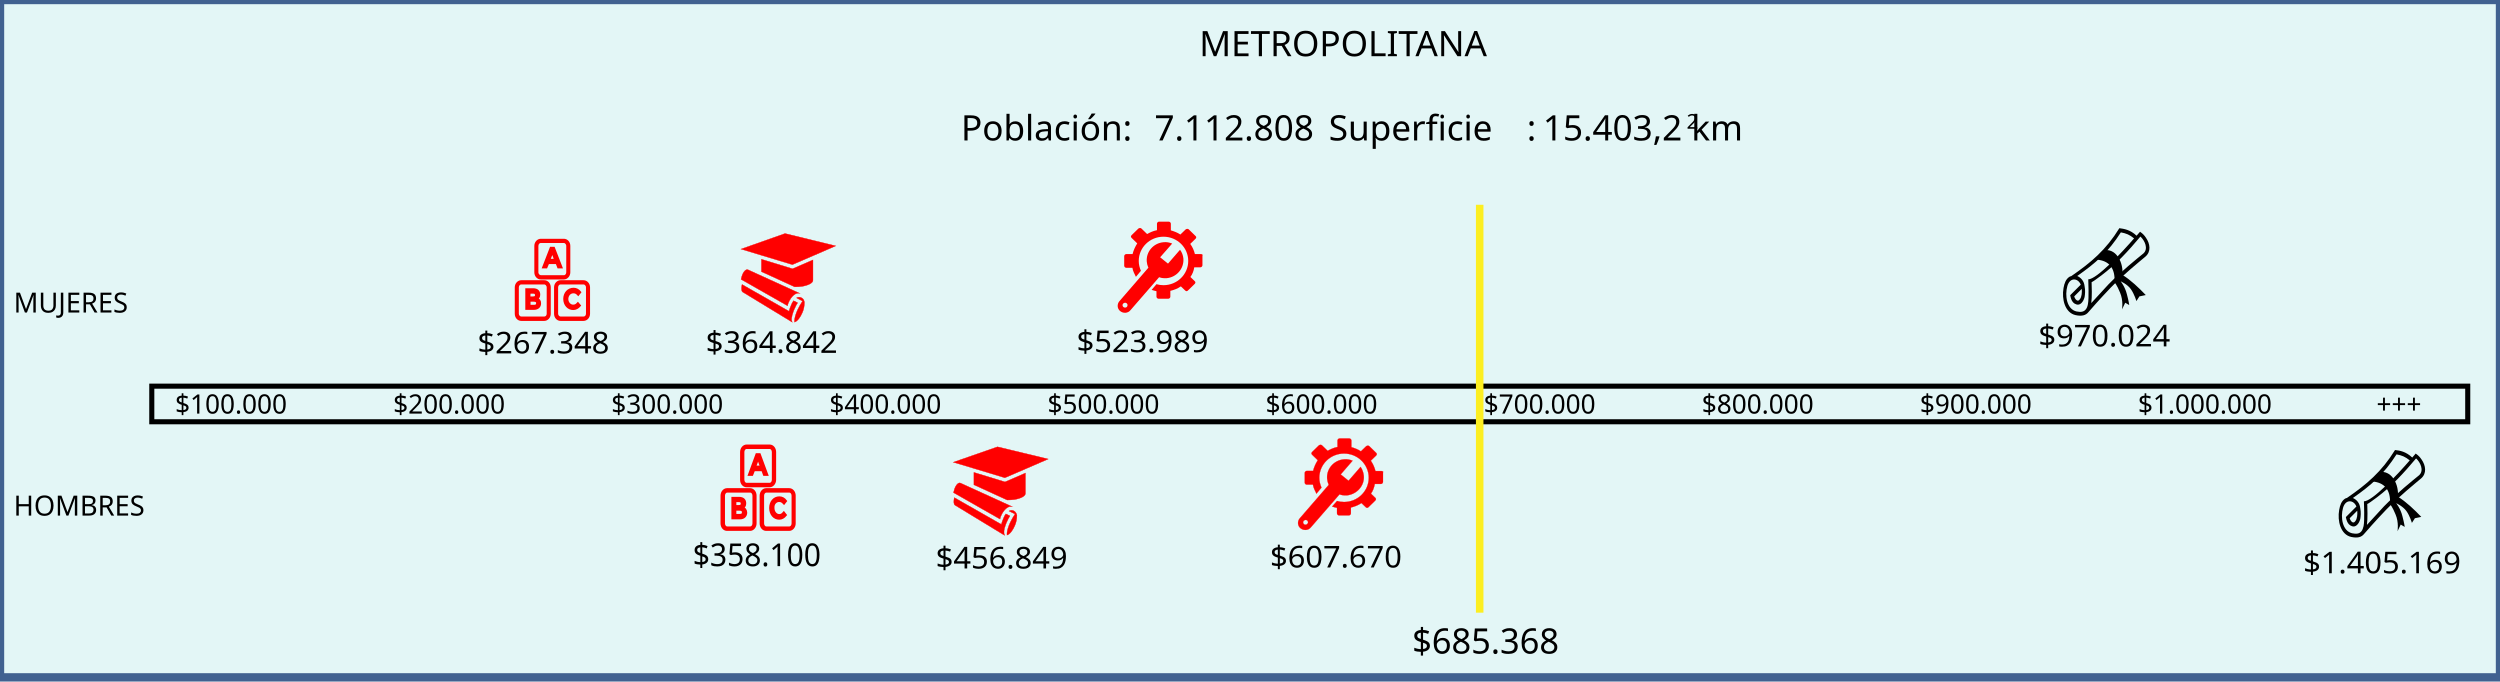
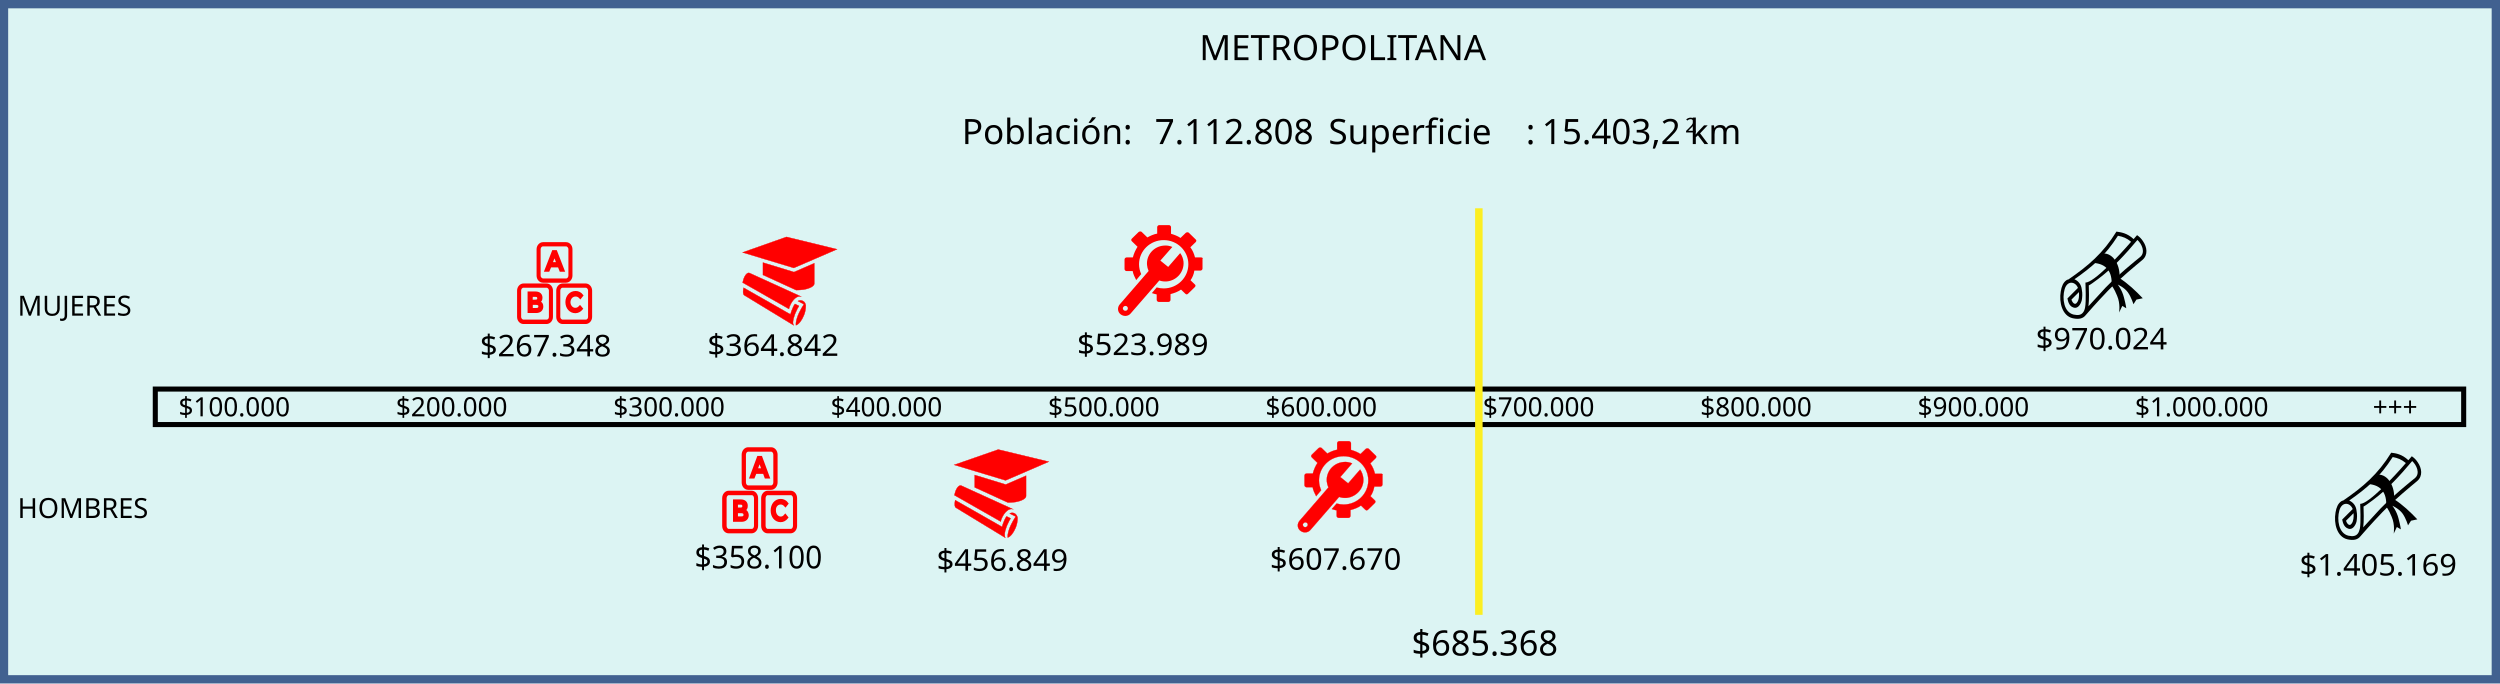
- <svg xmlns="http://www.w3.org/2000/svg" version="1.1" id="Capa_1" x="0px" y="0px" viewBox="0 0 1495.5 407.5" style="enable-background:new 0 0 1495.5 407.5;" xml:space="preserve">
+ <svg xmlns="http://www.w3.org/2000/svg" version="1.1" id="Capa_1" x="0px" y="0px" viewBox="0 0 1500.4 410" style="enable-background:new 0 0 1500.4 410;" xml:space="preserve">
  <style type="text/css">
- 	.st0{fill:#DCF4F3;fill-opacity:0.8;stroke:#416190;stroke-width:5;stroke-miterlimit:5.83;}
+ 	.st0{fill:#DCF4F3;stroke:#416190;stroke-width:5;stroke-miterlimit:5.83;}
	.st1{fill:none;stroke:#000000;stroke-width:3.04;stroke-miterlimit:10;}
	.st2{fill:none;}
	.st3{font-family:'Optima-Bold';}
	.st4{font-size:16px;}
	.st5{letter-spacing:27.6;}
	.st6{letter-spacing:9.2;}
	.st7{fill:#FF0000;}
	.st8{font-size:21px;}
	.st9{font-family:'Verdana-Bold';}
	.st10{font-family:'Optima-Regular';}
- 	.st11{enable-background:new    ;}
- 	.st12{font-size:12.243px;}
- 	.st13{fill:#FCEE21;}
- 	.st14{font-size:16.651px;}
- 	.st15{fill:#FF0000;stroke:#FF0000;stroke-width:1.366;stroke-miterlimit:10;}
- 	.st16{font-size:18.927px;}
- 	.st17{fill:#FF0000;stroke:#FF0000;stroke-width:1.334;stroke-miterlimit:10;}
- 	.st18{font-size:18px;}
- 	.st19{fill:#FF0000;stroke:#FF0000;stroke-width:0.217;stroke-miterlimit:10;}
- 	.st20{fill:#FF0000;stroke:#FF0000;stroke-width:0.141;stroke-miterlimit:10;}
- 	.st21{fill-rule:evenodd;clip-rule:evenodd;}
+ 	.st11{font-size:12.243px;}
+ 	.st12{fill:#FCEE21;}
+ 	.st13{font-size:16.651px;}
+ 	.st14{fill:#FF0000;stroke:#FF0000;stroke-width:1.366;stroke-miterlimit:10;}
+ 	.st15{font-size:18.927px;}
+ 	.st16{fill:#FF0000;stroke:#FF0000;stroke-width:1.334;stroke-miterlimit:10;}
+ 	.st17{font-size:18px;}
+ 	.st18{fill:#FF0000;stroke:#FF0000;stroke-width:0.217;stroke-miterlimit:10;}
+ 	.st19{fill:#FF0000;stroke:#FF0000;stroke-width:0.141;stroke-miterlimit:10;}
+ 	.st20{fill-rule:evenodd;clip-rule:evenodd;}
</style>
-   <rect class="st0" width="1495.5" height="405.2" />
-   <rect x="90.8" y="231" class="st1" width="1385.4" height="21.3" />
-   <rect x="104.7" y="235.4" class="st2" width="1371.8" height="36.8" />
-   <text transform="matrix(0.9794 0 0 1 104.7329 247.4005)" class="st3 st4">$100.000</text>
-   <text transform="matrix(0.9794 0 0 1 170.0776 247.4005)" class="st3 st4 st5"> </text>
-   <text transform="matrix(0.9794 0 0 1 202.5844 247.4005)" class="st3 st4 st5"> </text>
-   <text transform="matrix(0.9794 0 0 1 235.1987 247.4005)" class="st3 st4">$200.000</text>
-   <text transform="matrix(0.9794 0 0 1 300.5434 247.4005)" class="st3 st4 st5"> </text>
-   <text transform="matrix(0.9794 0 0 1 333.0503 247.4005)" class="st3 st4 st5"> </text>
-   <text transform="matrix(0.9794 0 0 1 365.6645 247.4005)" class="st3 st4">$300.000</text>
-   <text transform="matrix(0.9794 0 0 1 431.0102 247.4005)" class="st3 st4 st5"> </text>
-   <text transform="matrix(0.9794 0 0 1 463.5161 247.4005)" class="st3 st4 st5"> </text>
-   <text transform="matrix(0.9794 0 0 1 496.1303 247.4005)" class="st3 st4">$400.000</text>
-   <text transform="matrix(0.9794 0 0 1 561.476 247.4005)" class="st3 st4 st5"> </text>
-   <text transform="matrix(0.9794 0 0 1 593.9819 247.4005)" class="st3 st4 st5"> </text>
-   <text transform="matrix(0.9794 0 0 1 626.6059 247.4005)" class="st3 st4">$500.000</text>
-   <text transform="matrix(0.9794 0 0 1 691.9516 247.4005)" class="st3 st4 st5"> </text>
-   <text transform="matrix(0.9794 0 0 1 724.4477 247.4005)" class="st3 st4 st5"> </text>
-   <text transform="matrix(0.9794 0 0 1 757.0717 247.4005)" class="st3 st4">$600.000</text>
-   <text transform="matrix(0.9794 0 0 1 822.4174 247.4005)" class="st3 st4 st5"> </text>
-   <text transform="matrix(0.9794 0 0 1 854.9233 247.4005)" class="st3 st4 st5"> </text>
-   <text transform="matrix(0.9794 0 0 1 887.5375 247.4005)" class="st3 st4">$700.000</text>
-   <text transform="matrix(0.9794 0 0 1 952.8832 247.4005)" class="st3 st4 st5"> </text>
-   <text transform="matrix(0.9794 0 0 1 985.3891 247.4005)" class="st3 st4 st5"> </text>
-   <text transform="matrix(0.9794 0 0 1 1018.003 247.4005)" class="st3 st4">$800.000</text>
-   <text transform="matrix(0.9794 0 0 1 1083.349 247.4005)" class="st3 st4 st5"> </text>
-   <text transform="matrix(0.9794 0 0 1 1115.855 247.4005)" class="st3 st4 st5"> </text>
-   <text transform="matrix(0.9794 0 0 1 1148.469 247.4005)" class="st3 st4">$900.000</text>
-   <text transform="matrix(0.9794 0 0 1 1213.815 247.4005)" class="st3 st4 st5"> </text>
-   <text transform="matrix(0.9794 0 0 1 1246.321 247.4005)" class="st3 st4 st5"> </text>
-   <text transform="matrix(0.9794 0 0 1 1278.935 247.4005)" class="st3 st4">$1.000.000 </text>
-   <text transform="matrix(0.9794 0 0 1 1361.705 247.4005)" class="st3 st4 st6"> </text>
-   <text transform="matrix(0.9794 0 0 1 1376.787 247.4005)" class="st3 st4 st5"> </text>
-   <text transform="matrix(0.9794 0 0 1 1409.401 247.4005)" class="st3 st4">   +++</text>
-   <path class="st7" d="M718.5,152h-3.7c-0.6-2.3-1.4-4.2-2.8-6.1l3.2-3.1c0.2-0.2,0.4-0.6,0.4-0.8c0-0.4-0.2-0.6-0.4-0.8l-4.1-4  c-0.4-0.4-1.2-0.4-1.8,0l-3.2,3.1c-1.8-1.2-3.7-1.9-5.7-2.5v-4c0-0.6-0.6-1.2-1.2-1.2h-5.9c-0.6,0-1.2,0.6-1.2,1.2v3.9  c-2.2,0.4-4.1,1.3-5.9,2.3l-3.4-3.3c-0.4-0.4-1.2-0.4-1.8,0l-4.1,4c-0.2,0.2-0.4,0.6-0.4,0.8c0,0.2,0.2,0.6,0.4,0.8l3.4,3.3  c-1.2,1.9-2.2,4-2.8,6.4h-3.8c-0.6,0-1.2,0.6-1.2,1.2v5.8c0,0.6,0.6,1.2,1.2,1.2h3.7c0.3,2,1.3,3.7,2.1,5.4l3-3.6  c-0.8-1.8-1.3-3.8-1.3-5.9c0-8,6.6-14.5,14.8-14.5s14.8,6.5,14.8,14.5s-6.6,14.5-14.8,14.5c-1.4,0-2.9-0.2-4.2-0.6l-2.9,3.4  c0.9,0.3,1.9,0.6,2.9,0.8v3.3c0,0.6,0.6,1.2,1.2,1.2h5.9c0.6,0,1.2-0.6,1.2-1.2v-3.5c2.3-0.6,4.3-1.3,6.3-2.7l2.6,2.5  c0.2,0.2,0.6,0.4,0.8,0.4s0.6-0.2,0.8-0.4l4.1-4c0.2-0.2,0.4-0.6,0.4-0.8c0-0.4-0.2-0.6-0.4-0.8l-2.6-2.5c1.2-1.7,2-3.6,2.3-5.8h3.7  c0.6,0,1.2-0.6,1.2-1.2v-5.8C719.7,152.6,719.3,152,718.5,152z" />
-   <path class="st7" d="M707.9,154.6c-0.2-1.8-0.8-3.6-2-5.2l-7.2,8.3l-4.7-3.8l7.2-8.2c-1.7-0.7-3.4-1-5.2-0.8  c-6,0.5-10.5,5.7-10,11.6c0.1,1.2,0.4,2.4,0.9,3.5l0.1,0.1l-17.4,20.1c-0.7,0.8-1.1,2-1,3.1c0.1,1.1,0.6,2.1,1.5,2.8s2,1.1,3.2,1  c1.1-0.1,2.2-0.6,2.9-1.5l17.2-19.8l0.2,0.1c1.4,0.5,2.9,0.6,4.4,0.5C703.9,165.8,708.4,160.6,707.9,154.6z M673.1,184  c-0.9,0.1-1.5-0.6-1.6-1.3c-0.1-0.8,0.6-1.5,1.4-1.6c0.9-0.1,1.5,0.6,1.6,1.3C674.5,183.3,674,184,673.1,184z" />
-   <rect x="844.8" y="375.2" class="st2" width="92" height="32.3" />
-   <text transform="matrix(0.9794 0 0 1 844.7504 390.9669)" class="st3 st8">$685.368</text>
-   <rect x="581.8" y="17.8" class="st2" width="439.9" height="108.7" />
-   <text transform="matrix(1 0 0 1 711.9473 33.6103)" class="st9 st8"> METROPOLITANA </text>
-   <text transform="matrix(1 0 0 1 574.8779 84.0102)" class="st9 st8">Población: </text>
-   <text transform="matrix(1 0 0 1 690.6085 84.0102)" class="st10 st8">7.112.808 </text>
-   <text transform="matrix(1 0 0 1 794.8527 84.0102)" class="st11">
-     <tspan x="0" y="0" class="st9 st8">Superficie</tspan>
-     <tspan x="118.5" y="0" class="st3 st8">:</tspan>
-   </text>
-   <text transform="matrix(1 0 0 1 917.501 84.0102)" class="st10 st8"> 15.403,2 km</text>
-   <text transform="matrix(1 0 0 1 1008.901 77.0176)" class="st10 st12">2</text>
-   <rect x="882.9" y="122.5" class="st13" width="4.5" height="244" />
-   <rect x="8.2" y="175" class="st2" width="105.4" height="23.7" />
-   <text transform="matrix(0.9794 0 0 1 8.1831 186.9717)" class="st9 st14">MUJERES</text>
-   <rect x="8.2" y="296.5" class="st2" width="96.2" height="26" />
-   <text transform="matrix(0.9794 0 0 1 8.1831 308.4161)" class="st9 st14">HOMBRES</text>
-   <rect x="207.3" y="59.3" class="st2" width="80.5" height="23.3" />
+   <rect x="2.4" y="2.5" class="st0" width="1495.5" height="405.2" />
+   <rect x="93.2" y="233.5" class="st1" width="1385.4" height="21.3" />
+   <rect x="107.1" y="237.9" class="st2" width="1371.8" height="36.8" />
+   <text transform="matrix(0.9794 0 0 1 107.1445 249.8654)" class="st3 st4">$100.000</text>
+   <text transform="matrix(0.9794 0 0 1 172.4893 249.8654)" class="st3 st4 st5"> </text>
+   <text transform="matrix(0.9794 0 0 1 204.9961 249.8654)" class="st3 st4 st5"> </text>
+   <text transform="matrix(0.9794 0 0 1 237.6104 249.8654)" class="st3 st4">$200.000</text>
+   <text transform="matrix(0.9794 0 0 1 302.9551 249.8654)" class="st3 st4 st5"> </text>
+   <text transform="matrix(0.9794 0 0 1 335.4609 249.8654)" class="st3 st4 st5"> </text>
+   <text transform="matrix(0.9794 0 0 1 368.0762 249.8654)" class="st3 st4">$300.000</text>
+   <text transform="matrix(0.9794 0 0 1 433.4219 249.8654)" class="st3 st4 st5"> </text>
+   <text transform="matrix(0.9794 0 0 1 465.9277 249.8654)" class="st3 st4 st5"> </text>
+   <text transform="matrix(0.9794 0 0 1 498.541 249.8654)" class="st3 st4">$400.000</text>
+   <text transform="matrix(0.9794 0 0 1 563.8867 249.8654)" class="st3 st4 st5"> </text>
+   <text transform="matrix(0.9794 0 0 1 596.3926 249.8654)" class="st3 st4 st5"> </text>
+   <text transform="matrix(0.9794 0 0 1 629.0176 249.8654)" class="st3 st4">$500.000</text>
+   <text transform="matrix(0.9794 0 0 1 694.3633 249.8654)" class="st3 st4 st5"> </text>
+   <text transform="matrix(0.9794 0 0 1 726.8594 249.8654)" class="st3 st4 st5"> </text>
+   <text transform="matrix(0.9794 0 0 1 759.4824 249.8654)" class="st3 st4">$600.000</text>
+   <text transform="matrix(0.9794 0 0 1 824.8281 249.8654)" class="st3 st4 st5"> </text>
+   <text transform="matrix(0.9794 0 0 1 857.334 249.8654)" class="st3 st4 st5"> </text>
+   <text transform="matrix(0.9794 0 0 1 889.9492 249.8654)" class="st3 st4">$700.000</text>
+   <text transform="matrix(0.9794 0 0 1 955.2949 249.8654)" class="st3 st4 st5"> </text>
+   <text transform="matrix(0.9794 0 0 1 987.8008 249.8654)" class="st3 st4 st5"> </text>
+   <text transform="matrix(0.9794 0 0 1 1020.414 249.8654)" class="st3 st4">$800.000</text>
+   <text transform="matrix(0.9794 0 0 1 1085.76 249.8654)" class="st3 st4 st5"> </text>
+   <text transform="matrix(0.9794 0 0 1 1118.266 249.8654)" class="st3 st4 st5"> </text>
+   <text transform="matrix(0.9794 0 0 1 1150.881 249.8654)" class="st3 st4">$900.000</text>
+   <text transform="matrix(0.9794 0 0 1 1216.227 249.8654)" class="st3 st4 st5"> </text>
+   <text transform="matrix(0.9794 0 0 1 1248.732 249.8654)" class="st3 st4 st5"> </text>
+   <text transform="matrix(0.9794 0 0 1 1281.346 249.8654)" class="st3 st4">$1.000.000 </text>
+   <text transform="matrix(0.9794 0 0 1 1364.115 249.8654)" class="st3 st4 st6"> </text>
+   <text transform="matrix(0.9794 0 0 1 1379.197 249.8654)" class="st3 st4 st5"> </text>
+   <text transform="matrix(0.9794 0 0 1 1411.812 249.8654)" class="st3 st4">   +++</text>
+   <path class="st7" d="M720.9,154.5h-3.7c-0.6-2.3-1.4-4.2-2.8-6.1l3.2-3.1c0.2-0.2,0.4-0.6,0.4-0.8c0-0.4-0.2-0.6-0.4-0.8l-4.1-4  c-0.4-0.4-1.2-0.4-1.8,0l-3.2,3.1c-1.8-1.2-3.7-1.9-5.7-2.5v-4c0-0.6-0.6-1.2-1.2-1.2h-5.9c-0.6,0-1.2,0.6-1.2,1.2v3.9  c-2.2,0.4-4.1,1.3-5.9,2.3l-3.4-3.3c-0.4-0.4-1.2-0.4-1.8,0l-4.1,4c-0.2,0.2-0.4,0.6-0.4,0.8s0.2,0.6,0.4,0.8l3.4,3.3  c-1.2,1.9-2.2,4-2.8,6.4h-3.8c-0.6,0-1.2,0.6-1.2,1.2v5.8c0,0.6,0.6,1.2,1.2,1.2h3.7c0.3,2,1.3,3.7,2.1,5.4l3-3.6  c-0.8-1.8-1.3-3.8-1.3-5.9c0-8,6.6-14.5,14.8-14.5s14.8,6.5,14.8,14.5s-6.6,14.5-14.8,14.5c-1.4,0-2.9-0.2-4.2-0.6l-2.9,3.4  c0.9,0.3,1.9,0.6,2.9,0.8v3.3c0,0.6,0.6,1.2,1.2,1.2h5.9c0.6,0,1.2-0.6,1.2-1.2v-3.5c2.3-0.6,4.3-1.3,6.3-2.7l2.6,2.5  c0.2,0.2,0.6,0.4,0.8,0.4s0.6-0.2,0.8-0.4l4.1-4c0.2-0.2,0.4-0.6,0.4-0.8c0-0.4-0.2-0.6-0.4-0.8l-2.6-2.5c1.2-1.7,2-3.6,2.3-5.8h3.7  c0.6,0,1.2-0.6,1.2-1.2v-5.8C722.1,155.1,721.7,154.5,720.9,154.5z" />
+   <path class="st7" d="M710.3,157.1c-0.2-1.8-0.8-3.6-2-5.2l-7.2,8.3l-4.7-3.8l7.2-8.2c-1.7-0.7-3.4-1-5.2-0.8  c-6,0.5-10.5,5.7-10,11.6c0.1,1.2,0.4,2.4,0.9,3.5l0.1,0.1L672,182.7c-0.7,0.8-1.1,2-1,3.1s0.6,2.1,1.5,2.8s2,1.1,3.2,1  c1.1-0.1,2.2-0.6,2.9-1.5l17.2-19.8l0.2,0.1c1.4,0.5,2.9,0.6,4.4,0.5C706.3,168.3,710.8,163.1,710.3,157.1z M675.5,186.5  c-0.9,0.1-1.5-0.6-1.6-1.3c-0.1-0.8,0.6-1.5,1.4-1.6c0.9-0.1,1.5,0.6,1.6,1.3C676.9,185.8,676.4,186.5,675.5,186.5z" />
+   <rect x="847.2" y="377.7" class="st2" width="92" height="32.3" />
+   <text transform="matrix(0.9794 0 0 1 847.1611 393.4318)" class="st3 st8">$685.368</text>
+   <rect x="584.2" y="20.3" class="st2" width="439.9" height="108.7" />
+   <text transform="matrix(1 0 0 1 714.3591 36.0751)" class="st9 st8"> METROPOLITANA </text>
+   <text transform="matrix(1 0 0 1 577.2897 86.475)" class="st9 st8">Población: </text>
+   <text transform="matrix(1 0 0 1 693.0203 86.475)" class="st10 st8">7.112.808 </text>
+   <text transform="matrix(1 0 0 1 797.2645 86.475)" class="st9 st8">Superficie</text>
+   <text transform="matrix(1 0 0 1 915.7645 86.475)" class="st3 st8">:</text>
+   <text transform="matrix(1 0 0 1 919.9127 86.475)" class="st10 st8"> 15.403,2 km</text>
+   <text transform="matrix(1 0 0 1 1011.313 79.4824)" class="st10 st11">2</text>
+   <rect x="885.3" y="125" class="st12" width="4.5" height="244" />
+   <rect x="10.6" y="177.5" class="st2" width="105.4" height="23.7" />
+   <text transform="matrix(0.9794 0 0 1 10.5947 189.4366)" class="st9 st13">MUJERES</text>
+   <rect x="10.6" y="299" class="st2" width="96.2" height="26" />
+   <text transform="matrix(0.9794 0 0 1 10.5947 310.881)" class="st9 st13">HOMBRES</text>
+   <rect x="209.7" y="61.8" class="st2" width="80.5" height="23.3" />
  <g>
    <g>
-       <path class="st15" d="M448.7,292.7h-13.8c-1.7,0-3.2,1.7-3.2,3.8v16.6c0,2.1,1.4,3.8,3.2,3.8h13.8c1.7,0,3.2-1.7,3.2-3.8v-16.6    C451.9,294.4,450.5,292.7,448.7,292.7z M450.8,313.1c0,1.4-0.9,2.5-2,2.5h-13.8c-1.1,0-2-1.1-2-2.5v-16.6c0-1.4,0.9-2.5,2-2.5    h13.8c1.1,0,2,1.1,2,2.5V313.1L450.8,313.1z" />
-       <path class="st15" d="M444.2,303.7c1-0.5,1.5-1.2,1.5-2.6c0-1.8-1-3.2-3.6-3.2h-3.9V310h4.4c2.6,0,3.7-1.6,3.7-3.4    C446.2,305.1,445.4,304,444.2,303.7z M439.8,299.7h2.2c1.1,0,1.8,0.3,1.8,1.6c0,1-0.6,1.5-1.8,1.5h-2.2L439.8,299.7L439.8,299.7z     M442.5,308.1h-2.7v-3.3h2.5c1.4,0,2.2,0.5,2.2,1.6C444.5,307.8,443.7,308.1,442.5,308.1z" />
-       <path class="st15" d="M460.4,290.8c1.7,0,3.2-1.7,3.2-3.8v-16.6c0-2.1-1.4-3.8-3.2-3.8h-13.8c-1.7,0-3.2,1.7-3.2,3.8V287    c0,2.1,1.4,3.8,3.2,3.8H460.4L460.4,290.8z M444.6,287v-16.6c0-1.4,0.9-2.5,2-2.5h13.8c1.1,0,2,1.1,2,2.5V287c0,1.4-0.9,2.5-2,2.5    h-13.8C445.5,289.5,444.6,288.4,444.6,287z" />
-       <path class="st15" d="M451,281.2h5.1l1,2.8h1.8l-4.5-12.2h-1.8l-4.5,12.2h1.8L451,281.2z M453.5,274.2l1.8,5h-3.7L453.5,274.2z" />
-       <path class="st15" d="M472.1,292.7h-13.8c-1.7,0-3.2,1.7-3.2,3.8v16.6c0,2.1,1.4,3.8,3.2,3.8h13.8c1.7,0,3.2-1.7,3.2-3.8v-16.6    C475.3,294.4,473.9,292.7,472.1,292.7z M474.2,313.1c0,1.4-0.9,2.5-2,2.5h-13.8c-1.1,0-2-1.1-2-2.5v-16.6c0-1.4,0.9-2.5,2-2.5    h13.8c1.1,0,2,1.1,2,2.5V313.1L474.2,313.1z" />
-       <path class="st15" d="M466.1,299.6c1.2,0,2,0.5,2.9,1.5l1.1-1.4c-1-1.4-2.4-2.1-3.9-2.1c-3.2,0-5.4,2.7-5.4,6.3    c0,3.7,2.3,6.3,5.3,6.3c1.5,0,2.8-0.7,3.9-2.1l-1.1-1.4c-1,1.2-1.8,1.5-2.8,1.5c-1.8,0-3.5-1.8-3.5-4.3    C462.4,301.3,464.1,299.6,466.1,299.6z" />
+       <path class="st14" d="M451.1,295.2h-13.8c-1.7,0-3.2,1.7-3.2,3.8v16.6c0,2.1,1.4,3.8,3.2,3.8h13.8c1.7,0,3.2-1.7,3.2-3.8V299    C454.3,296.9,452.9,295.2,451.1,295.2z M453.2,315.6c0,1.4-0.9,2.5-2,2.5h-13.8c-1.1,0-2-1.1-2-2.5V299c0-1.4,0.9-2.5,2-2.5h13.8    c1.1,0,2,1.1,2,2.5V315.6L453.2,315.6z" />
+       <path class="st14" d="M446.6,306.2c1-0.5,1.5-1.2,1.5-2.6c0-1.8-1-3.2-3.6-3.2h-3.9v12.1h4.4c2.6,0,3.7-1.6,3.7-3.4    C448.6,307.6,447.8,306.5,446.6,306.2z M442.2,302.2h2.2c1.1,0,1.8,0.3,1.8,1.6c0,1-0.6,1.5-1.8,1.5h-2.2V302.2L442.2,302.2z     M444.9,310.6h-2.7v-3.3h2.5c1.4,0,2.2,0.5,2.2,1.6C446.9,310.3,446.1,310.6,444.9,310.6z" />
+       <path class="st14" d="M462.8,293.3c1.7,0,3.2-1.7,3.2-3.8v-16.6c0-2.1-1.4-3.8-3.2-3.8H449c-1.7,0-3.2,1.7-3.2,3.8v16.6    c0,2.1,1.4,3.8,3.2,3.8H462.8L462.8,293.3z M447,289.5v-16.6c0-1.4,0.9-2.5,2-2.5h13.8c1.1,0,2,1.1,2,2.5v16.6    c0,1.4-0.9,2.5-2,2.5H449C447.9,292,447,290.9,447,289.5z" />
+       <path class="st14" d="M453.4,283.7h5.1l1,2.8h1.8l-4.5-12.2H455l-4.5,12.2h1.8L453.4,283.7z M455.9,276.7l1.8,5H454L455.9,276.7z" />
+       <path class="st14" d="M474.5,295.2h-13.8c-1.7,0-3.2,1.7-3.2,3.8v16.6c0,2.1,1.4,3.8,3.2,3.8h13.8c1.7,0,3.2-1.7,3.2-3.8V299    C477.7,296.9,476.3,295.2,474.5,295.2z M476.6,315.6c0,1.4-0.9,2.5-2,2.5h-13.8c-1.1,0-2-1.1-2-2.5V299c0-1.4,0.9-2.5,2-2.5h13.8    c1.1,0,2,1.1,2,2.5V315.6L476.6,315.6z" />
+       <path class="st14" d="M468.5,302.1c1.2,0,2,0.5,2.9,1.5l1.1-1.4c-1-1.4-2.4-2.1-3.9-2.1c-3.2,0-5.4,2.7-5.4,6.3    c0,3.7,2.3,6.3,5.3,6.3c1.5,0,2.8-0.7,3.9-2.1l-1.1-1.4c-1,1.2-1.8,1.5-2.8,1.5c-1.8,0-3.5-1.8-3.5-4.3    C464.8,303.8,466.5,302.1,468.5,302.1z" />
    </g>
-     <rect x="414.4" y="324.4" class="st2" width="84.1" height="25.4" />
-     <text transform="matrix(0.9484 0 0 1 414.4057 338.6651)" class="st3 st16">$358.100</text>
+     <rect x="416.8" y="326.9" class="st2" width="84.1" height="25.4" />
+     <text transform="matrix(0.9484 0 0 1 416.8184 341.13)" class="st3 st15">$358.100</text>
  </g>
  <g>
    <g>
-       <path class="st17" d="M325.6,168.3h-13.8c-1.7,0-3.2,1.6-3.2,3.6v15.8c0,2,1.4,3.6,3.2,3.6h13.8c1.7,0,3.2-1.6,3.2-3.6v-15.8    C328.8,169.9,327.4,168.3,325.6,168.3z M327.7,187.7c0,1.3-0.9,2.3-2.1,2.3h-13.8c-1.1,0-2.1-1.1-2.1-2.3v-15.8    c0-1.3,0.9-2.4,2.1-2.4h13.8c1.1,0,2.1,1.1,2.1,2.4V187.7L327.7,187.7z" />
-       <path class="st17" d="M321,178.7c1-0.5,1.5-1.1,1.5-2.5c0-1.7-1-3.1-3.6-3.1h-4v11.6h4.4c2.6,0,3.7-1.5,3.7-3.2    C323.1,180.1,322.3,179,321,178.7z M316.7,175h2.2c1.1,0,1.8,0.3,1.8,1.6c0,1-0.6,1.4-1.9,1.4h-2.2L316.7,175L316.7,175z     M319.4,183h-2.7v-3.2h2.5c1.4,0,2.2,0.5,2.2,1.5C321.3,182.7,320.6,183,319.4,183z" />
-       <path class="st17" d="M337.3,166.5c1.7,0,3.2-1.6,3.2-3.6v-15.8c0-2-1.4-3.6-3.2-3.6h-13.8c-1.7,0-3.2,1.6-3.2,3.6v15.8    c0,2,1.4,3.6,3.2,3.6H337.3L337.3,166.5z M321.4,162.9v-15.8c0-1.3,0.9-2.4,2.1-2.4h13.8c1.1,0,2.1,1.1,2.1,2.4v15.8    c0,1.3-0.9,2.4-2.1,2.4h-13.8C322.4,165.2,321.4,164.2,321.4,162.9z" />
-       <path class="st17" d="M327.9,157.3h5.1l1,2.6h1.8l-4.5-11.6h-1.8l-4.5,11.6h1.8L327.9,157.3z M330.4,150.7l1.8,4.8h-3.7    L330.4,150.7z" />
-       <path class="st17" d="M349.1,168.3h-13.8c-1.7,0-3.2,1.6-3.2,3.6v15.8c0,2,1.4,3.6,3.2,3.6h13.8c1.7,0,3.2-1.6,3.2-3.6v-15.8    C352.3,169.9,350.8,168.3,349.1,168.3z M351.2,187.7c0,1.3-0.9,2.3-2.1,2.3h-13.8c-1.1,0-2.1-1.1-2.1-2.3v-15.8    c0-1.3,0.9-2.4,2.1-2.4h13.8c1.1,0,2.1,1.1,2.1,2.4V187.7L351.2,187.7z" />
-       <path class="st17" d="M343,174.8c1.2,0,2,0.4,2.9,1.4l1.1-1.4c-1-1.3-2.4-2-3.9-2c-3.2,0-5.5,2.6-5.5,6c0,3.5,2.3,6,5.3,6    c1.5,0,2.8-0.7,3.9-2l-1.1-1.3c-1,1.1-1.8,1.4-2.9,1.4c-1.8,0-3.5-1.7-3.5-4.1C339.4,176.4,341,174.8,343,174.8z" />
+       <path class="st16" d="M328,170.8h-13.8c-1.7,0-3.2,1.6-3.2,3.6v15.8c0,2,1.4,3.6,3.2,3.6H328c1.7,0,3.2-1.6,3.2-3.6v-15.8    C331.2,172.4,329.8,170.8,328,170.8z M330.1,190.2c0,1.3-0.9,2.3-2.1,2.3h-13.8c-1.1,0-2.1-1.1-2.1-2.3v-15.8    c0-1.3,0.9-2.4,2.1-2.4H328c1.1,0,2.1,1.1,2.1,2.4V190.2L330.1,190.2z" />
+       <path class="st16" d="M323.4,181.2c1-0.5,1.5-1.1,1.5-2.5c0-1.7-1-3.1-3.6-3.1h-4v11.6h4.4c2.6,0,3.7-1.5,3.7-3.2    C325.5,182.6,324.7,181.5,323.4,181.2z M319.1,177.5h2.2c1.1,0,1.8,0.3,1.8,1.6c0,1-0.6,1.4-1.9,1.4H319L319.1,177.5L319.1,177.5z     M321.8,185.5h-2.7v-3.2h2.5c1.4,0,2.2,0.5,2.2,1.5C323.7,185.2,323,185.5,321.8,185.5z" />
+       <path class="st16" d="M339.7,169c1.7,0,3.2-1.6,3.2-3.6v-15.8c0-2-1.4-3.6-3.2-3.6h-13.8c-1.7,0-3.2,1.6-3.2,3.6v15.8    c0,2,1.4,3.6,3.2,3.6H339.7L339.7,169z M323.8,165.4v-15.8c0-1.3,0.9-2.4,2.1-2.4h13.8c1.1,0,2.1,1.1,2.1,2.4v15.8    c0,1.3-0.9,2.4-2.1,2.4h-13.8C324.8,167.7,323.8,166.7,323.8,165.4z" />
+       <path class="st16" d="M330.3,159.8h5.1l1,2.6h1.8l-4.5-11.6h-1.8l-4.5,11.6h1.8L330.3,159.8z M332.8,153.2l1.8,4.8h-3.7    L332.8,153.2z" />
+       <path class="st16" d="M351.5,170.8h-13.8c-1.7,0-3.2,1.6-3.2,3.6v15.8c0,2,1.4,3.6,3.2,3.6h13.8c1.7,0,3.2-1.6,3.2-3.6v-15.8    C354.7,172.4,353.2,170.8,351.5,170.8z M353.6,190.2c0,1.3-0.9,2.3-2.1,2.3h-13.8c-1.1,0-2.1-1.1-2.1-2.3v-15.8    c0-1.3,0.9-2.4,2.1-2.4h13.8c1.1,0,2.1,1.1,2.1,2.4V190.2L353.6,190.2z" />
+       <path class="st16" d="M345.4,177.3c1.2,0,2,0.4,2.9,1.4l1.1-1.4c-1-1.3-2.4-2-3.9-2c-3.2,0-5.5,2.6-5.5,6c0,3.5,2.3,6,5.3,6    c1.5,0,2.8-0.7,3.9-2l-1.1-1.3c-1,1.1-1.8,1.4-2.9,1.4c-1.8,0-3.5-1.7-3.5-4.1C341.8,178.9,343.4,177.3,345.4,177.3z" />
    </g>
-     <rect x="285.7" y="197.9" class="st2" width="93.1" height="18.8" />
-     <text transform="matrix(1.0255 0 0 1 285.6538 211.4112)" class="st3 st18">$267.348</text>
+     <rect x="288.1" y="200.4" class="st2" width="93.1" height="18.8" />
+     <text transform="matrix(1.0255 0 0 1 288.0654 213.8761)" class="st3 st17">$267.348</text>
  </g>
  <g>
-     <path class="st19" d="M606.8,305.8c-0.6-0.4-1.3-0.6-2.1-0.5c-0.4,0-0.8,0.2-1.1,0.4l3.6,1.8c-1.1,1.6-2,3.3-2.9,5.1   c-0.6,1.2-1.1,2.6-1.5,4c-0.3,1.1-0.5,2.3-0.4,3.5c1.7-0.5,3.5-2.9,4.7-5.8c0.8-1.8,1.2-3.9,1.2-6.1   C608.1,307.2,607.5,306.3,606.8,305.8z" />
-     <path class="st19" d="M582.6,282.6v7.4l19.9,9.1h0c1.5,0,3-0.1,4.5-0.3c3.9-0.7,6.4-2.1,6.4-3.6V283l-12.2,5.3L582.6,282.6z" />
-     <polygon class="st19" points="596.7,267.3 570.3,276.5 582.6,280.2 601.1,285.8 613.4,280.5 627,274.6  " />
-     <path class="st19" d="M600.6,317.5c0-0.2,0-0.3,0.1-0.5s0.1-0.4,0.1-0.6l0-0.1c0.5-1.7,1-3.3,1.8-4.8c0.4-1,0.9-1.9,1.5-2.8   c0,0,0-0.1,0-0.1l-2.4-1.2c-0.6,0.8-1,1.6-1.4,2.6c-0.5,1.2-1,2.4-1.3,3.7l-28.1-16l-0.2,1c-0.2,1.5-0.2,3,0.6,3.5l29.6,18   C600.6,319.5,600.5,318.7,600.6,317.5z" />
-     <path class="st19" d="M598.7,308.8c1.7-4.1,4.6-6.5,6.9-5.7l-0.1,0l-30.9-14.1c-1.2-0.6-2.8,1-3.7,3.8c-0.2,0.6-0.4,1.3-0.5,1.9   l27.8,15.8C598.3,309.8,598.5,309.3,598.7,308.8z" />
-     <rect x="559.7" y="326.5" class="st2" width="100" height="21" />
-     <text transform="matrix(1.0255 0 0 1 559.7446 340.0753)" class="st3 st18">$456.849</text>
+     <path class="st18" d="M609.2,308.3c-0.6-0.4-1.3-0.6-2.1-0.5c-0.4,0-0.8,0.2-1.1,0.4l3.6,1.8c-1.1,1.6-2,3.3-2.9,5.1   c-0.6,1.2-1.1,2.6-1.5,4c-0.3,1.1-0.5,2.3-0.4,3.5c1.7-0.5,3.5-2.9,4.7-5.8c0.8-1.8,1.2-3.9,1.2-6.1   C610.5,309.7,609.9,308.8,609.2,308.3z" />
+     <path class="st18" d="M585,285.1v7.4l19.9,9.1l0,0c1.5,0,3-0.1,4.5-0.3c3.9-0.7,6.4-2.1,6.4-3.6v-12.2l-12.2,5.3L585,285.1z" />
+     <polygon class="st18" points="599.1,269.8 572.7,279 585,282.7 603.5,288.3 615.8,283 629.4,277.1  " />
+     <path class="st18" d="M603,320c0-0.2,0-0.3,0.1-0.5s0.1-0.4,0.1-0.6v-0.1c0.5-1.7,1-3.3,1.8-4.8c0.4-1,0.9-1.9,1.5-2.8v-0.1   l-2.4-1.2c-0.6,0.8-1,1.6-1.4,2.6c-0.5,1.2-1,2.4-1.3,3.7l-28.1-16l-0.2,1c-0.2,1.5-0.2,3,0.6,3.5l29.6,18   C603,322,602.9,321.2,603,320z" />
+     <path class="st18" d="M601.1,311.3c1.7-4.1,4.6-6.5,6.9-5.7h-0.1L577,291.5c-1.2-0.6-2.8,1-3.7,3.8c-0.2,0.6-0.4,1.3-0.5,1.9   l27.8,15.8C600.7,312.3,600.9,311.8,601.1,311.3z" />
+     <rect x="562.1" y="329" class="st2" width="100" height="21" />
+     <text transform="matrix(1.0255 0 0 1 562.1562 342.5402)" class="st3 st17">$456.849</text>
  </g>
-   <rect x="644" y="197.1" class="st2" width="103.7" height="22.3" />
-   <text transform="matrix(1.0255 0 0 1 644.0317 210.629)" class="st3 st18">$523.989</text>
+   <rect x="646.4" y="199.6" class="st2" width="103.7" height="22.3" />
+   <text transform="matrix(1.0255 0 0 1 646.4434 213.0939)" class="st3 st17">$523.989</text>
  <g>
-     <path class="st20" d="M826.5,281.8h-3.7c-0.6-2.3-1.4-4.2-2.8-6.2l3.2-3.1c0.2-0.2,0.4-0.6,0.4-0.8c0-0.4-0.2-0.6-0.4-0.8l-4.1-4   c-0.4-0.4-1.2-0.4-1.8,0l-3.2,3.1c-1.8-1.2-3.7-1.9-5.7-2.5v-4c0-0.6-0.6-1.2-1.2-1.2h-5.9c-0.6,0-1.2,0.6-1.2,1.2v3.9   c-2.2,0.4-4.1,1.3-5.9,2.3l-3.4-3.3c-0.4-0.4-1.2-0.4-1.8,0l-4.1,4c-0.2,0.2-0.4,0.6-0.4,0.8c0,0.2,0.2,0.6,0.4,0.8l3.4,3.3   c-1.2,1.9-2.2,4-2.8,6.4h-3.8c-0.6,0-1.2,0.6-1.2,1.2v5.8c0,0.6,0.6,1.2,1.2,1.2h3.7c0.3,2,1.3,3.7,2.1,5.4l3-3.6   c-0.8-1.8-1.3-3.8-1.3-5.9c0-8,6.6-14.5,14.8-14.5c8.2,0,14.8,6.5,14.8,14.5s-6.6,14.5-14.8,14.5c-1.4,0-2.9-0.2-4.2-0.6l-2.9,3.3   c0.9,0.3,1.9,0.6,2.9,0.8v3.3c0,0.6,0.6,1.2,1.2,1.2h5.9c0.6,0,1.2-0.6,1.2-1.2v-3.5c2.3-0.6,4.3-1.3,6.3-2.7l2.6,2.5   c0.2,0.2,0.6,0.4,0.8,0.4c0.2,0,0.6-0.2,0.8-0.4l4.1-4c0.2-0.2,0.4-0.6,0.4-0.8c0-0.4-0.2-0.6-0.4-0.8l-2.6-2.5   c1.2-1.7,1.9-3.6,2.3-5.8h3.7c0.6,0,1.2-0.6,1.2-1.2v-5.8C827.7,282.5,827.3,281.8,826.5,281.8z" />
-     <path class="st20" d="M815.8,284.5c-0.2-1.8-0.8-3.6-1.9-5.2l-7.2,8.3l-4.7-3.8l7.1-8.2c-1.7-0.7-3.4-1-5.2-0.8   c-6,0.5-10.5,5.7-10,11.6c0.1,1.2,0.4,2.3,0.9,3.5l0.1,0.1l-17.4,20.1c-0.7,0.8-1.1,2-1,3.1c0.1,1.1,0.6,2.1,1.5,2.8s2,1.1,3.2,1   c1.1-0.1,2.2-0.6,2.9-1.5l17.2-19.8l0.2,0.1c1.4,0.5,2.9,0.6,4.4,0.5C811.8,295.6,816.4,290.4,815.8,284.5z M781.1,313.9   c-0.9,0.1-1.5-0.6-1.6-1.3c-0.1-0.8,0.6-1.5,1.4-1.6c0.9-0.1,1.5,0.6,1.6,1.3C782.5,313.1,781.9,313.8,781.1,313.9z" />
-     <rect x="759.7" y="325.9" class="st2" width="86.8" height="19.6" />
-     <text transform="matrix(1.0255 0 0 1 759.7446 339.462)" class="st3 st18">$607.670</text>
+     <path class="st19" d="M828.9,284.3h-3.7c-0.6-2.3-1.4-4.2-2.8-6.2l3.2-3.1c0.2-0.2,0.4-0.6,0.4-0.8c0-0.4-0.2-0.6-0.4-0.8l-4.1-4   c-0.4-0.4-1.2-0.4-1.8,0l-3.2,3.1c-1.8-1.2-3.7-1.9-5.7-2.5v-4c0-0.6-0.6-1.2-1.2-1.2h-5.9c-0.6,0-1.2,0.6-1.2,1.2v3.9   c-2.2,0.4-4.1,1.3-5.9,2.3l-3.4-3.3c-0.4-0.4-1.2-0.4-1.8,0l-4.1,4c-0.2,0.2-0.4,0.6-0.4,0.8c0,0.2,0.2,0.6,0.4,0.8l3.4,3.3   c-1.2,1.9-2.2,4-2.8,6.4h-3.8c-0.6,0-1.2,0.6-1.2,1.2v5.8c0,0.6,0.6,1.2,1.2,1.2h3.7c0.3,2,1.3,3.7,2.1,5.4l3-3.6   c-0.8-1.8-1.3-3.8-1.3-5.9c0-8,6.6-14.5,14.8-14.5s14.8,6.5,14.8,14.5s-6.6,14.5-14.8,14.5c-1.4,0-2.9-0.2-4.2-0.6l-2.9,3.3   c0.9,0.3,1.9,0.6,2.9,0.8v3.3c0,0.6,0.6,1.2,1.2,1.2h5.9c0.6,0,1.2-0.6,1.2-1.2v-3.5c2.3-0.6,4.3-1.3,6.3-2.7l2.6,2.5   c0.2,0.2,0.6,0.4,0.8,0.4s0.6-0.2,0.8-0.4l4.1-4c0.2-0.2,0.4-0.6,0.4-0.8c0-0.4-0.2-0.6-0.4-0.8l-2.6-2.5c1.2-1.7,1.9-3.6,2.3-5.8   h3.7c0.6,0,1.2-0.6,1.2-1.2V285C830.1,285,829.7,284.3,828.9,284.3z" />
+     <path class="st19" d="M818.2,287c-0.2-1.8-0.8-3.6-1.9-5.2l-7.2,8.3l-4.7-3.8l7.1-8.2c-1.7-0.7-3.4-1-5.2-0.8   c-6,0.5-10.5,5.7-10,11.6c0.1,1.2,0.4,2.3,0.9,3.5l0.1,0.1l-17.4,20.1c-0.7,0.8-1.1,2-1,3.1s0.6,2.1,1.5,2.8s2,1.1,3.2,1   c1.1-0.1,2.2-0.6,2.9-1.5l17.2-19.8l0.2,0.1c1.4,0.5,2.9,0.6,4.4,0.5C814.2,298.1,818.8,292.9,818.2,287z M783.5,316.4   c-0.9,0.1-1.5-0.6-1.6-1.3c-0.1-0.8,0.6-1.5,1.4-1.6c0.9-0.1,1.5,0.6,1.6,1.3C784.9,315.6,784.3,316.3,783.5,316.4z" />
+     <rect x="762.1" y="328.4" class="st2" width="86.8" height="19.6" />
+     <text transform="matrix(1.0255 0 0 1 762.1562 341.9269)" class="st3 st17">$607.670</text>
  </g>
  <g>
    <g>
-       <path d="M1280.2,138.6c-0.5,0.6-1.2,1.4-2.1,2.4c-3.8-3.6-7.5-4.1-10.3-4.5c-8,13-17,20.6-28.8,28.7c-0.3,0-0.7,0.2-1.1,0.4    c-2.1,1.4-3,3.8-3.5,6.7c-1.2,6.7,0.9,14.8,7.2,16.2c3.7,0.8,6.1,0.2,7.7-1.8c1.2-1.4,6.5-7.5,13.3-14.6    c7.7-7.9,17-15.4,20.8-18.6c3.5-3,2.8-7.7,0.3-11.3c-0.9-1.4-2.1-2.6-3.3-3.4L1280.2,138.6z M1251,181.3    c0.5-3.6,0.3-10.3,0.2-12.5c0.9-0.4,2.6-1.6,5.8-4c8.9-6.7,16.1-14.6,23.4-23.3c2.6,2.4,4.9,7.3,1.8,10.1    c-3.7,3-13.5,10.9-21,18.6C1257.2,174.6,1253.5,178.5,1251,181.3z M1247.7,185.1c-1.1,1.4-2.8,1.8-5.6,1.2    c-5.8-1.4-7-9.5-5.4-15.2c1.6-5.5,6.5-4.7,8-0.8l-6.3,6.3c0.2,0.6,0.5,4.6,3.7,5.5c2.3,0.8,4.2-1.6,4.9-4.4c0.3-1.8,0.5-4,0-6.5    c-0.3-3-2.1-5.1-4.4-6.1c11-7.7,18.5-14.2,26.1-26.1c3.2,0.6,5.2,1.4,7.9,3.6c-7.3,8.5-22.4,24.5-27.4,24.5    c0,1.2,0.5,11.3-0.2,14.8C1248.8,183.1,1248.4,184.3,1247.7,185.1z M1245.3,172.8c0.2,2.2,0,4.9-1.2,6.3c-1.2,1.8-2.8,0-3.3-1.8    L1245.3,172.8z" />
-       <path class="st21" d="M1278,180.1c0,0-1.2-4.1-3.3-7.1s-6.1-4.7-6.1-4.7s2.6,3.2,3.7,7.7c1.2,4.5,1.4,6.5,1.4,6.5l-2.4-1.4l-1.9,4    c0,0,0.9-5.3-1.2-10.1c-1.9-4.7-3.3-6.1-3.3-6.1c0.5-8.5-3.2-13-10.7-13.6l5.6-5.7c6.6-0.2,10.5,7.9,9.8,14.8    c5.1,3.2,9.8,7.7,14,12.1l-3.8,0.8L1278,180.1z" />
+       <path d="M1282.6,141.1c-0.5,0.6-1.2,1.4-2.1,2.4c-3.8-3.6-7.5-4.1-10.3-4.5c-8,13-17,20.6-28.8,28.7c-0.3,0-0.7,0.2-1.1,0.4    c-2.1,1.4-3,3.8-3.5,6.7c-1.2,6.7,0.9,14.8,7.2,16.2c3.7,0.8,6.1,0.2,7.7-1.8c1.2-1.4,6.5-7.5,13.3-14.6    c7.7-7.9,17-15.4,20.8-18.6c3.5-3,2.8-7.7,0.3-11.3c-0.9-1.4-2.1-2.6-3.3-3.4L1282.6,141.1z M1253.4,183.8    c0.5-3.6,0.3-10.3,0.2-12.5c0.9-0.4,2.6-1.6,5.8-4c8.9-6.7,16.1-14.6,23.4-23.3c2.6,2.4,4.9,7.3,1.8,10.1    c-3.7,3-13.5,10.9-21,18.6C1259.6,177.1,1255.9,181,1253.4,183.8z M1250.1,187.6c-1.1,1.4-2.8,1.8-5.6,1.2    c-5.8-1.4-7-9.5-5.4-15.2c1.6-5.5,6.5-4.7,8-0.8l-6.3,6.3c0.2,0.6,0.5,4.6,3.7,5.5c2.3,0.8,4.2-1.6,4.9-4.4c0.3-1.8,0.5-4,0-6.5    c-0.3-3-2.1-5.1-4.4-6.1c11-7.7,18.5-14.2,26.1-26.1c3.2,0.6,5.2,1.4,7.9,3.6c-7.3,8.5-22.4,24.5-27.4,24.5    c0,1.2,0.5,11.3-0.2,14.8C1251.2,185.6,1250.8,186.8,1250.1,187.6z M1247.7,175.3c0.2,2.2,0,4.9-1.2,6.3c-1.2,1.8-2.8,0-3.3-1.8    L1247.7,175.3z" />
+       <path class="st20" d="M1280.4,182.6c0,0-1.2-4.1-3.3-7.1s-6.1-4.7-6.1-4.7s2.6,3.2,3.7,7.7c1.2,4.5,1.4,6.5,1.4,6.5l-2.4-1.4    l-1.9,4c0,0,0.9-5.3-1.2-10.1c-1.9-4.7-3.3-6.1-3.3-6.1c0.5-8.5-3.2-13-10.7-13.6l5.6-5.7c6.6-0.2,10.5,7.9,9.8,14.8    c5.1,3.2,9.8,7.7,14,12.1l-3.8,0.8L1280.4,182.6z" />
    </g>
-     <rect x="1219.4" y="193.7" class="st2" width="92.4" height="17.8" />
-     <text transform="matrix(1.0255 0 0 1 1219.37 207.2296)" class="st3 st18">$970.024</text>
+     <rect x="1221.8" y="196.2" class="st2" width="92.4" height="17.8" />
+     <text transform="matrix(1.0255 0 0 1 1221.781 209.6945)" class="st3 st17">$970.024</text>
  </g>
  <g>
    <g>
-       <path d="M1445.1,271.3c-0.5,0.6-1.2,1.4-2.1,2.4c-3.8-3.6-7.5-4.2-10.3-4.5c-8,13-17,20.6-28.8,28.7c-0.3,0-0.7,0.2-1.1,0.4    c-2.1,1.4-3,3.8-3.5,6.7c-1.2,6.7,0.9,14.8,7.2,16.2c3.7,0.8,6.1,0.2,7.7-1.8c1.2-1.4,6.5-7.5,13.3-14.6    c7.7-7.9,17-15.4,20.8-18.6c3.5-3,2.8-7.7,0.3-11.3c-0.9-1.4-2.1-2.6-3.3-3.4L1445.1,271.3z M1415.9,314    c0.5-3.6,0.3-10.3,0.2-12.5c0.9-0.4,2.6-1.6,5.8-4c8.9-6.7,16.1-14.6,23.4-23.3c2.6,2.4,4.9,7.3,1.8,10.1    c-3.7,3-13.5,10.9-21,18.6C1422,307.3,1418.3,311.3,1415.9,314z M1412.6,317.8c-1.1,1.4-2.8,1.8-5.6,1.2c-5.8-1.4-7-9.5-5.4-15.2    c1.6-5.5,6.5-4.7,8-0.8l-6.3,6.3c0.2,0.6,0.5,4.5,3.7,5.5c2.3,0.8,4.2-1.6,4.9-4.3c0.3-1.8,0.5-4,0-6.5c-0.3-3-2.1-5.1-4.4-6.1    c11-7.7,18.5-14.2,26.1-26.1c3.2,0.6,5.2,1.4,7.9,3.6c-7.3,8.5-22.4,24.5-27.4,24.5c0,1.2,0.5,11.3-0.2,14.8    C1413.6,315.8,1413.3,317,1412.6,317.8z M1410.1,305.5c0.2,2.2,0,4.9-1.2,6.3c-1.2,1.8-2.8,0-3.3-1.8L1410.1,305.5z" />
-       <path class="st21" d="M1442.8,312.8c0,0-1.2-4.2-3.3-7.1s-6.1-4.7-6.1-4.7s2.6,3.2,3.7,7.7c1.2,4.5,1.4,6.5,1.4,6.5l-2.4-1.4    l-1.9,4c0,0,0.9-5.3-1.2-10.1c-1.9-4.7-3.3-6.1-3.3-6.1c0.5-8.5-3.2-13-10.7-13.6l5.6-5.7c6.6-0.2,10.5,7.9,9.8,14.8    c5.1,3.2,9.8,7.7,14,12.1l-3.8,0.8L1442.8,312.8z" />
+       <path d="M1447.5,273.8c-0.5,0.6-1.2,1.4-2.1,2.4c-3.8-3.6-7.5-4.2-10.3-4.5c-8,13-17,20.6-28.8,28.7c-0.3,0-0.7,0.2-1.1,0.4    c-2.1,1.4-3,3.8-3.5,6.7c-1.2,6.7,0.9,14.8,7.2,16.2c3.7,0.8,6.1,0.2,7.7-1.8c1.2-1.4,6.5-7.5,13.3-14.6    c7.7-7.9,17-15.4,20.8-18.6c3.5-3,2.8-7.7,0.3-11.3c-0.9-1.4-2.1-2.6-3.3-3.4L1447.5,273.8z M1418.3,316.5    c0.5-3.6,0.3-10.3,0.2-12.5c0.9-0.4,2.6-1.6,5.8-4c8.9-6.7,16.1-14.6,23.4-23.3c2.6,2.4,4.9,7.3,1.8,10.1    c-3.7,3-13.5,10.9-21,18.6C1424.4,309.8,1420.7,313.8,1418.3,316.5z M1415,320.3c-1.1,1.4-2.8,1.8-5.6,1.2    c-5.8-1.4-7-9.5-5.4-15.2c1.6-5.5,6.5-4.7,8-0.8l-6.3,6.3c0.2,0.6,0.5,4.5,3.7,5.5c2.3,0.8,4.2-1.6,4.9-4.3c0.3-1.8,0.5-4,0-6.5    c-0.3-3-2.1-5.1-4.4-6.1c11-7.7,18.5-14.2,26.1-26.1c3.2,0.6,5.2,1.4,7.9,3.6c-7.3,8.5-22.4,24.5-27.4,24.5    c0,1.2,0.5,11.3-0.2,14.8C1416,318.3,1415.7,319.5,1415,320.3z M1412.5,308c0.2,2.2,0,4.9-1.2,6.3c-1.2,1.8-2.8,0-3.3-1.8    L1412.5,308z" />
+       <path class="st20" d="M1445.2,315.3c0,0-1.2-4.2-3.3-7.1s-6.1-4.7-6.1-4.7s2.6,3.2,3.7,7.7c1.2,4.5,1.4,6.5,1.4,6.5l-2.4-1.4    l-1.9,4c0,0,0.9-5.3-1.2-10.1c-1.9-4.7-3.3-6.1-3.3-6.1c0.5-8.5-3.2-13-10.7-13.6l5.6-5.7c6.6-0.2,10.5,7.9,9.8,14.8    c5.1,3.2,9.8,7.7,14,12.1l-3.8,0.8L1445.2,315.3z" />
    </g>
-     <rect x="1377.7" y="329.4" class="st2" width="109" height="19.1" />
-     <text transform="matrix(1.0255 0 0 1 1377.745 342.9366)" class="st3 st18">$1.405.169</text>
+     <rect x="1380.1" y="331.9" class="st2" width="109" height="19.1" />
+     <text transform="matrix(1.0255 0 0 1 1380.156 345.4015)" class="st3 st17">$1.405.169</text>
  </g>
  <g>
-     <rect x="422.2" y="197.6" class="st2" width="99.6" height="21.9" />
-     <text transform="matrix(1.0255 0 0 1 422.1821 211.0938)" class="st3 st18">$364.842</text>
-     <path class="st19" d="M479.7,178.3c-0.6-0.4-1.3-0.6-2.1-0.5c-0.4,0-0.8,0.2-1.1,0.4l3.6,1.9c-1.1,1.6-2,3.3-2.9,5.1   c-0.6,1.2-1.1,2.6-1.5,4c-0.3,1.1-0.5,2.3-0.4,3.5c1.7-0.5,3.5-2.9,4.7-5.8c0.8-1.8,1.2-3.9,1.2-6.1   C481,179.6,480.5,178.7,479.7,178.3z" />
-     <path class="st19" d="M455.5,155.1v7.4l19.9,9.1h0c1.5,0,3-0.1,4.5-0.3c3.9-0.7,6.4-2.1,6.4-3.6v-12.2l-12.2,5.3L455.5,155.1z" />
-     <polygon class="st19" points="469.6,139.7 443.3,149 455.5,152.7 474,158.3 486.3,153 499.9,147.1  " />
-     <path class="st19" d="M473.6,190c0-0.2,0-0.3,0.1-0.5s0.1-0.4,0.1-0.6l0-0.1c0.5-1.7,1-3.3,1.8-4.8c0.4-1,0.9-1.9,1.5-2.8   c0,0,0-0.1,0-0.1l-2.4-1.2c-0.6,0.8-1,1.6-1.4,2.6c-0.5,1.2-1,2.4-1.3,3.7l-28.1-16l-0.2,1c-0.2,1.5-0.2,3,0.6,3.5l29.6,18   C473.5,192,473.4,191.1,473.6,190z" />
-     <path class="st19" d="M471.6,181.2c1.7-4.1,4.6-6.5,6.9-5.7l-0.1,0l-30.9-14.1c-1.2-0.6-2.8,1-3.7,3.8c-0.2,0.6-0.4,1.3-0.5,1.9   l27.8,15.8C471.2,182.3,471.4,181.7,471.6,181.2z" />
+     <rect x="424.6" y="200.1" class="st2" width="99.6" height="21.9" />
+     <text transform="matrix(1.0255 0 0 1 424.5938 213.5587)" class="st3 st17">$364.842</text>
+     <path class="st18" d="M482.1,180.8c-0.6-0.4-1.3-0.6-2.1-0.5c-0.4,0-0.8,0.2-1.1,0.4l3.6,1.9c-1.1,1.6-2,3.3-2.9,5.1   c-0.6,1.2-1.1,2.6-1.5,4c-0.3,1.1-0.5,2.3-0.4,3.5c1.7-0.5,3.5-2.9,4.7-5.8c0.8-1.8,1.2-3.9,1.2-6.1   C483.4,182.1,482.9,181.2,482.1,180.8z" />
+     <path class="st18" d="M457.9,157.6v7.4l19.9,9.1l0,0c1.5,0,3-0.1,4.5-0.3c3.9-0.7,6.4-2.1,6.4-3.6V158l-12.2,5.3L457.9,157.6z" />
+     <polygon class="st18" points="472,142.2 445.7,151.5 457.9,155.2 476.4,160.8 488.7,155.5 502.3,149.6  " />
+     <path class="st18" d="M476,192.5c0-0.2,0-0.3,0.1-0.5s0.1-0.4,0.1-0.6v-0.1c0.5-1.7,1-3.3,1.8-4.8c0.4-1,0.9-1.9,1.5-2.8v-0.1   l-2.4-1.2c-0.6,0.8-1,1.6-1.4,2.6c-0.5,1.2-1,2.4-1.3,3.7l-28.1-16l-0.2,1c-0.2,1.5-0.2,3,0.6,3.5l29.6,18   C475.9,194.5,475.8,193.6,476,192.5z" />
+     <path class="st18" d="M474,183.7c1.7-4.1,4.6-6.5,6.9-5.7h-0.1l-30.9-14.1c-1.2-0.6-2.8,1-3.7,3.8c-0.2,0.6-0.4,1.3-0.5,1.9   l27.8,15.8C473.6,184.8,473.8,184.2,474,183.7z" />
  </g>
</svg>
